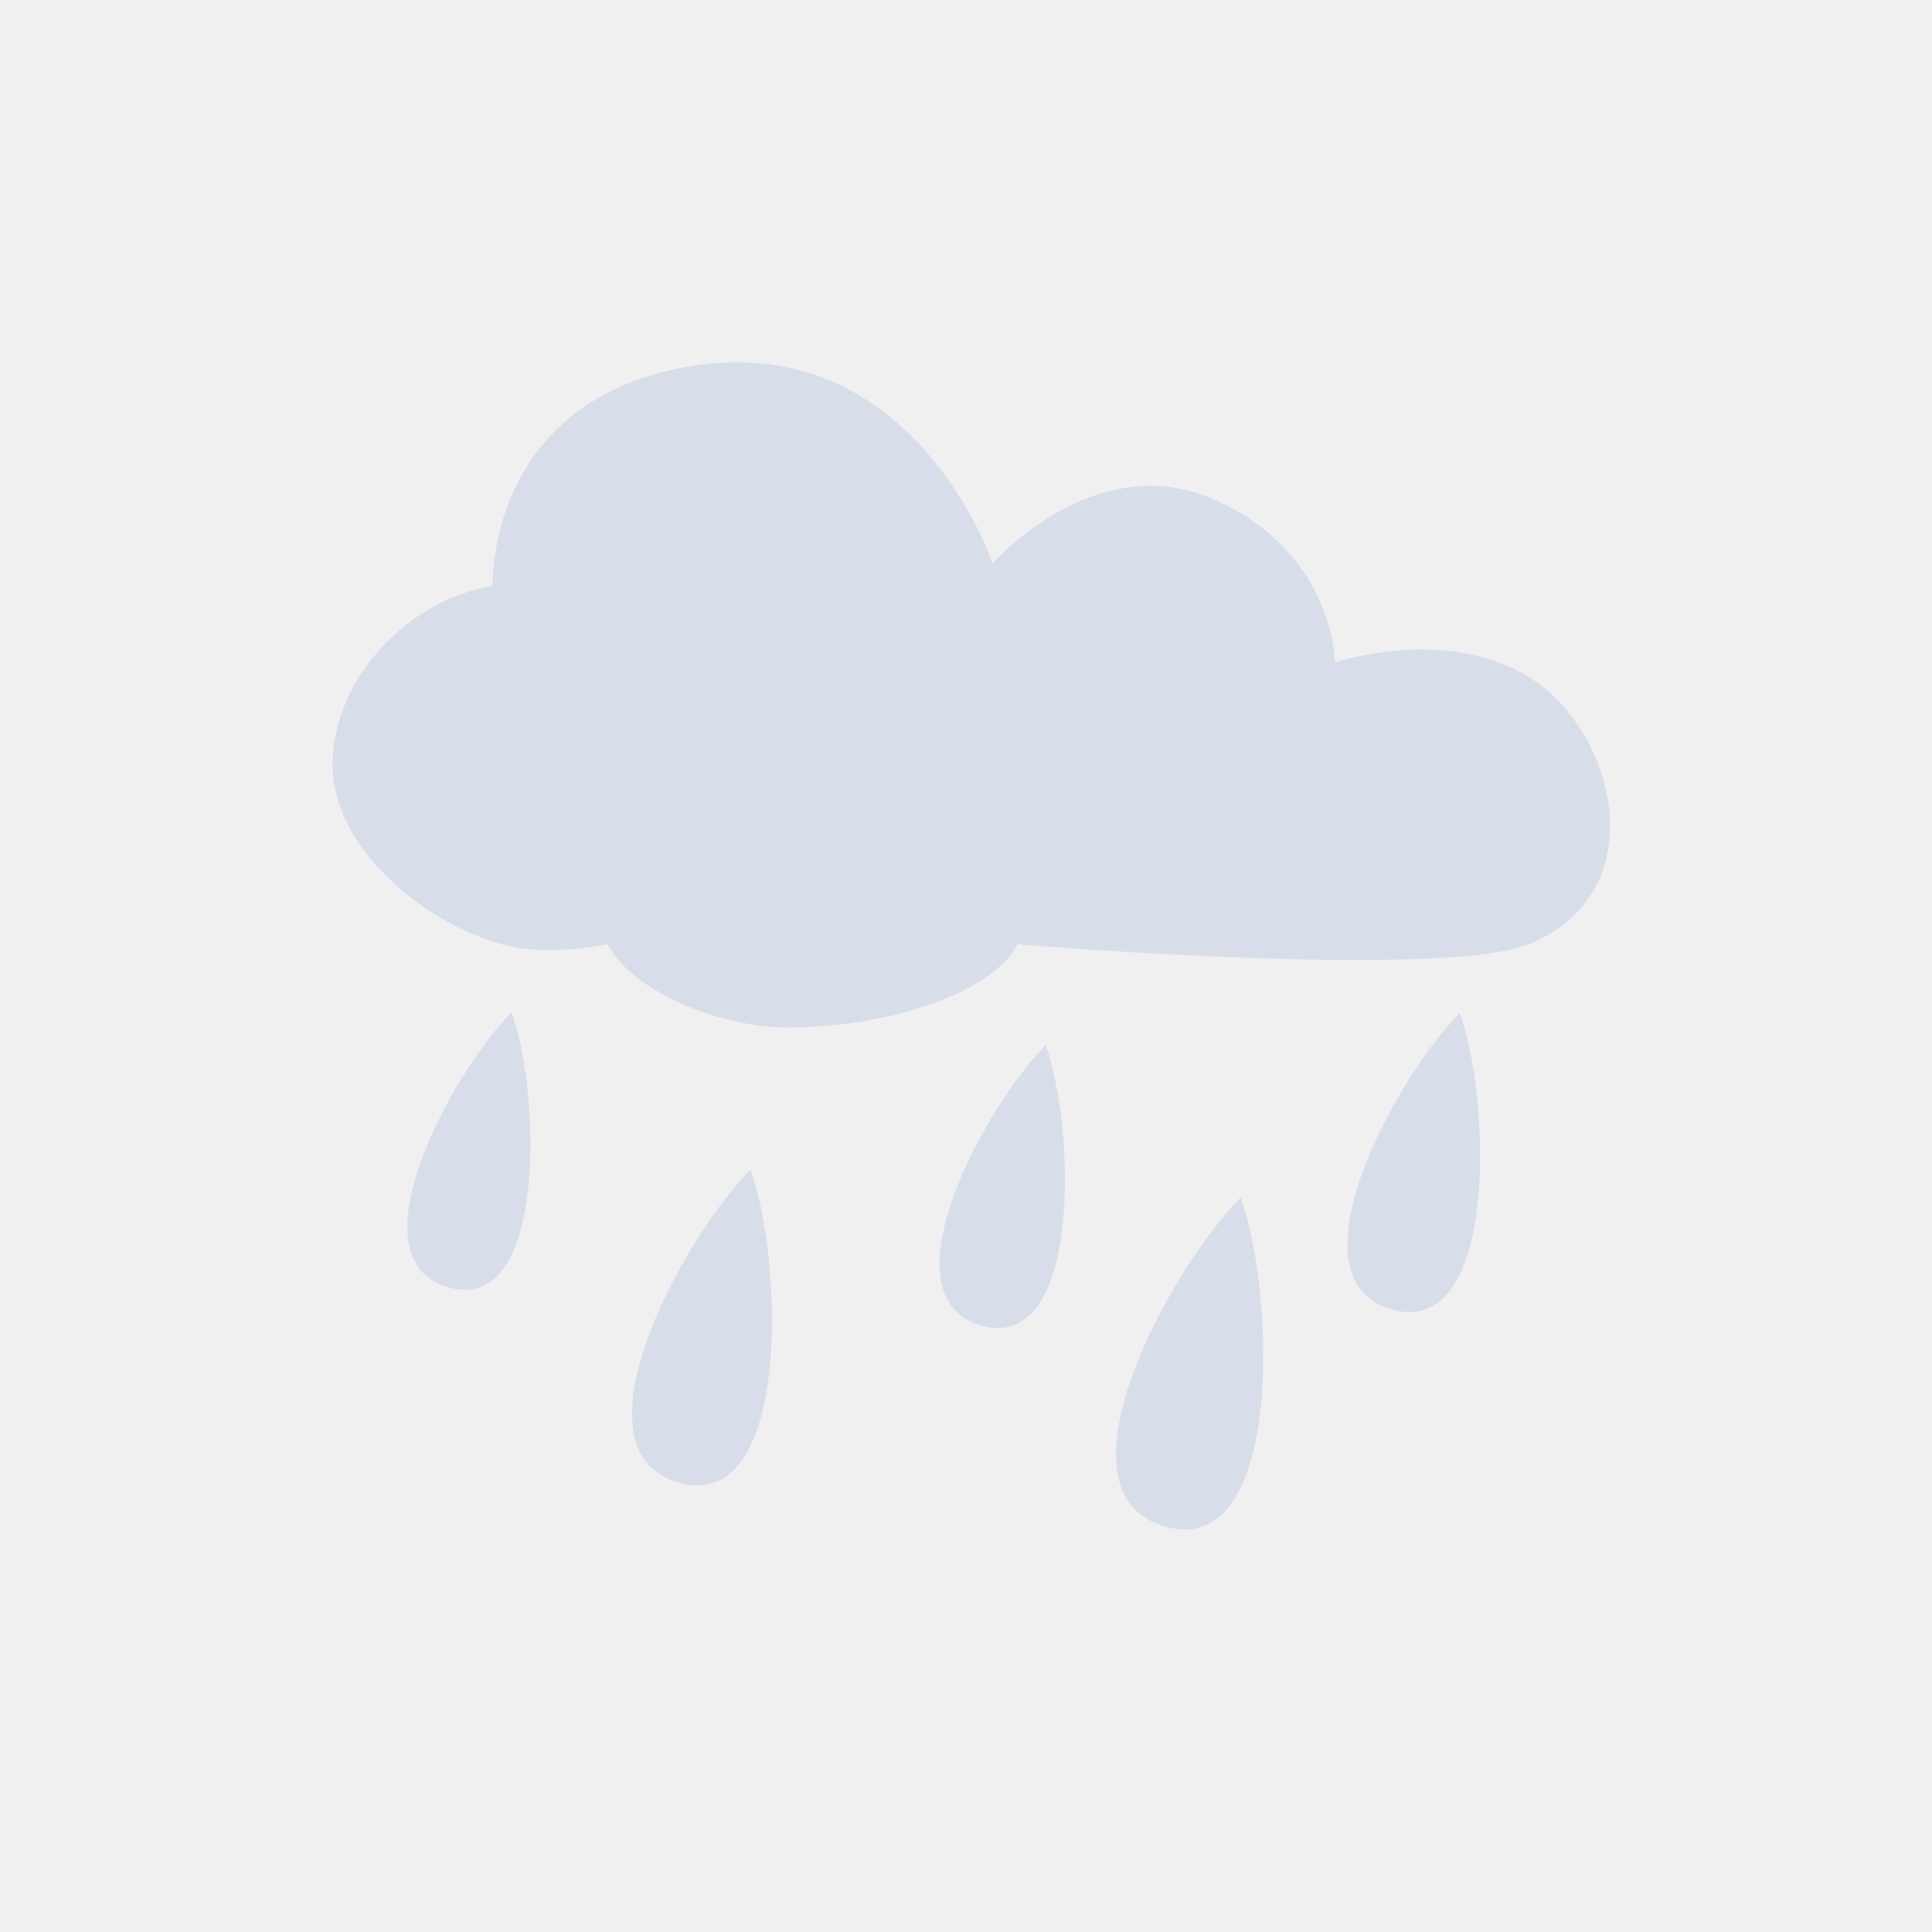
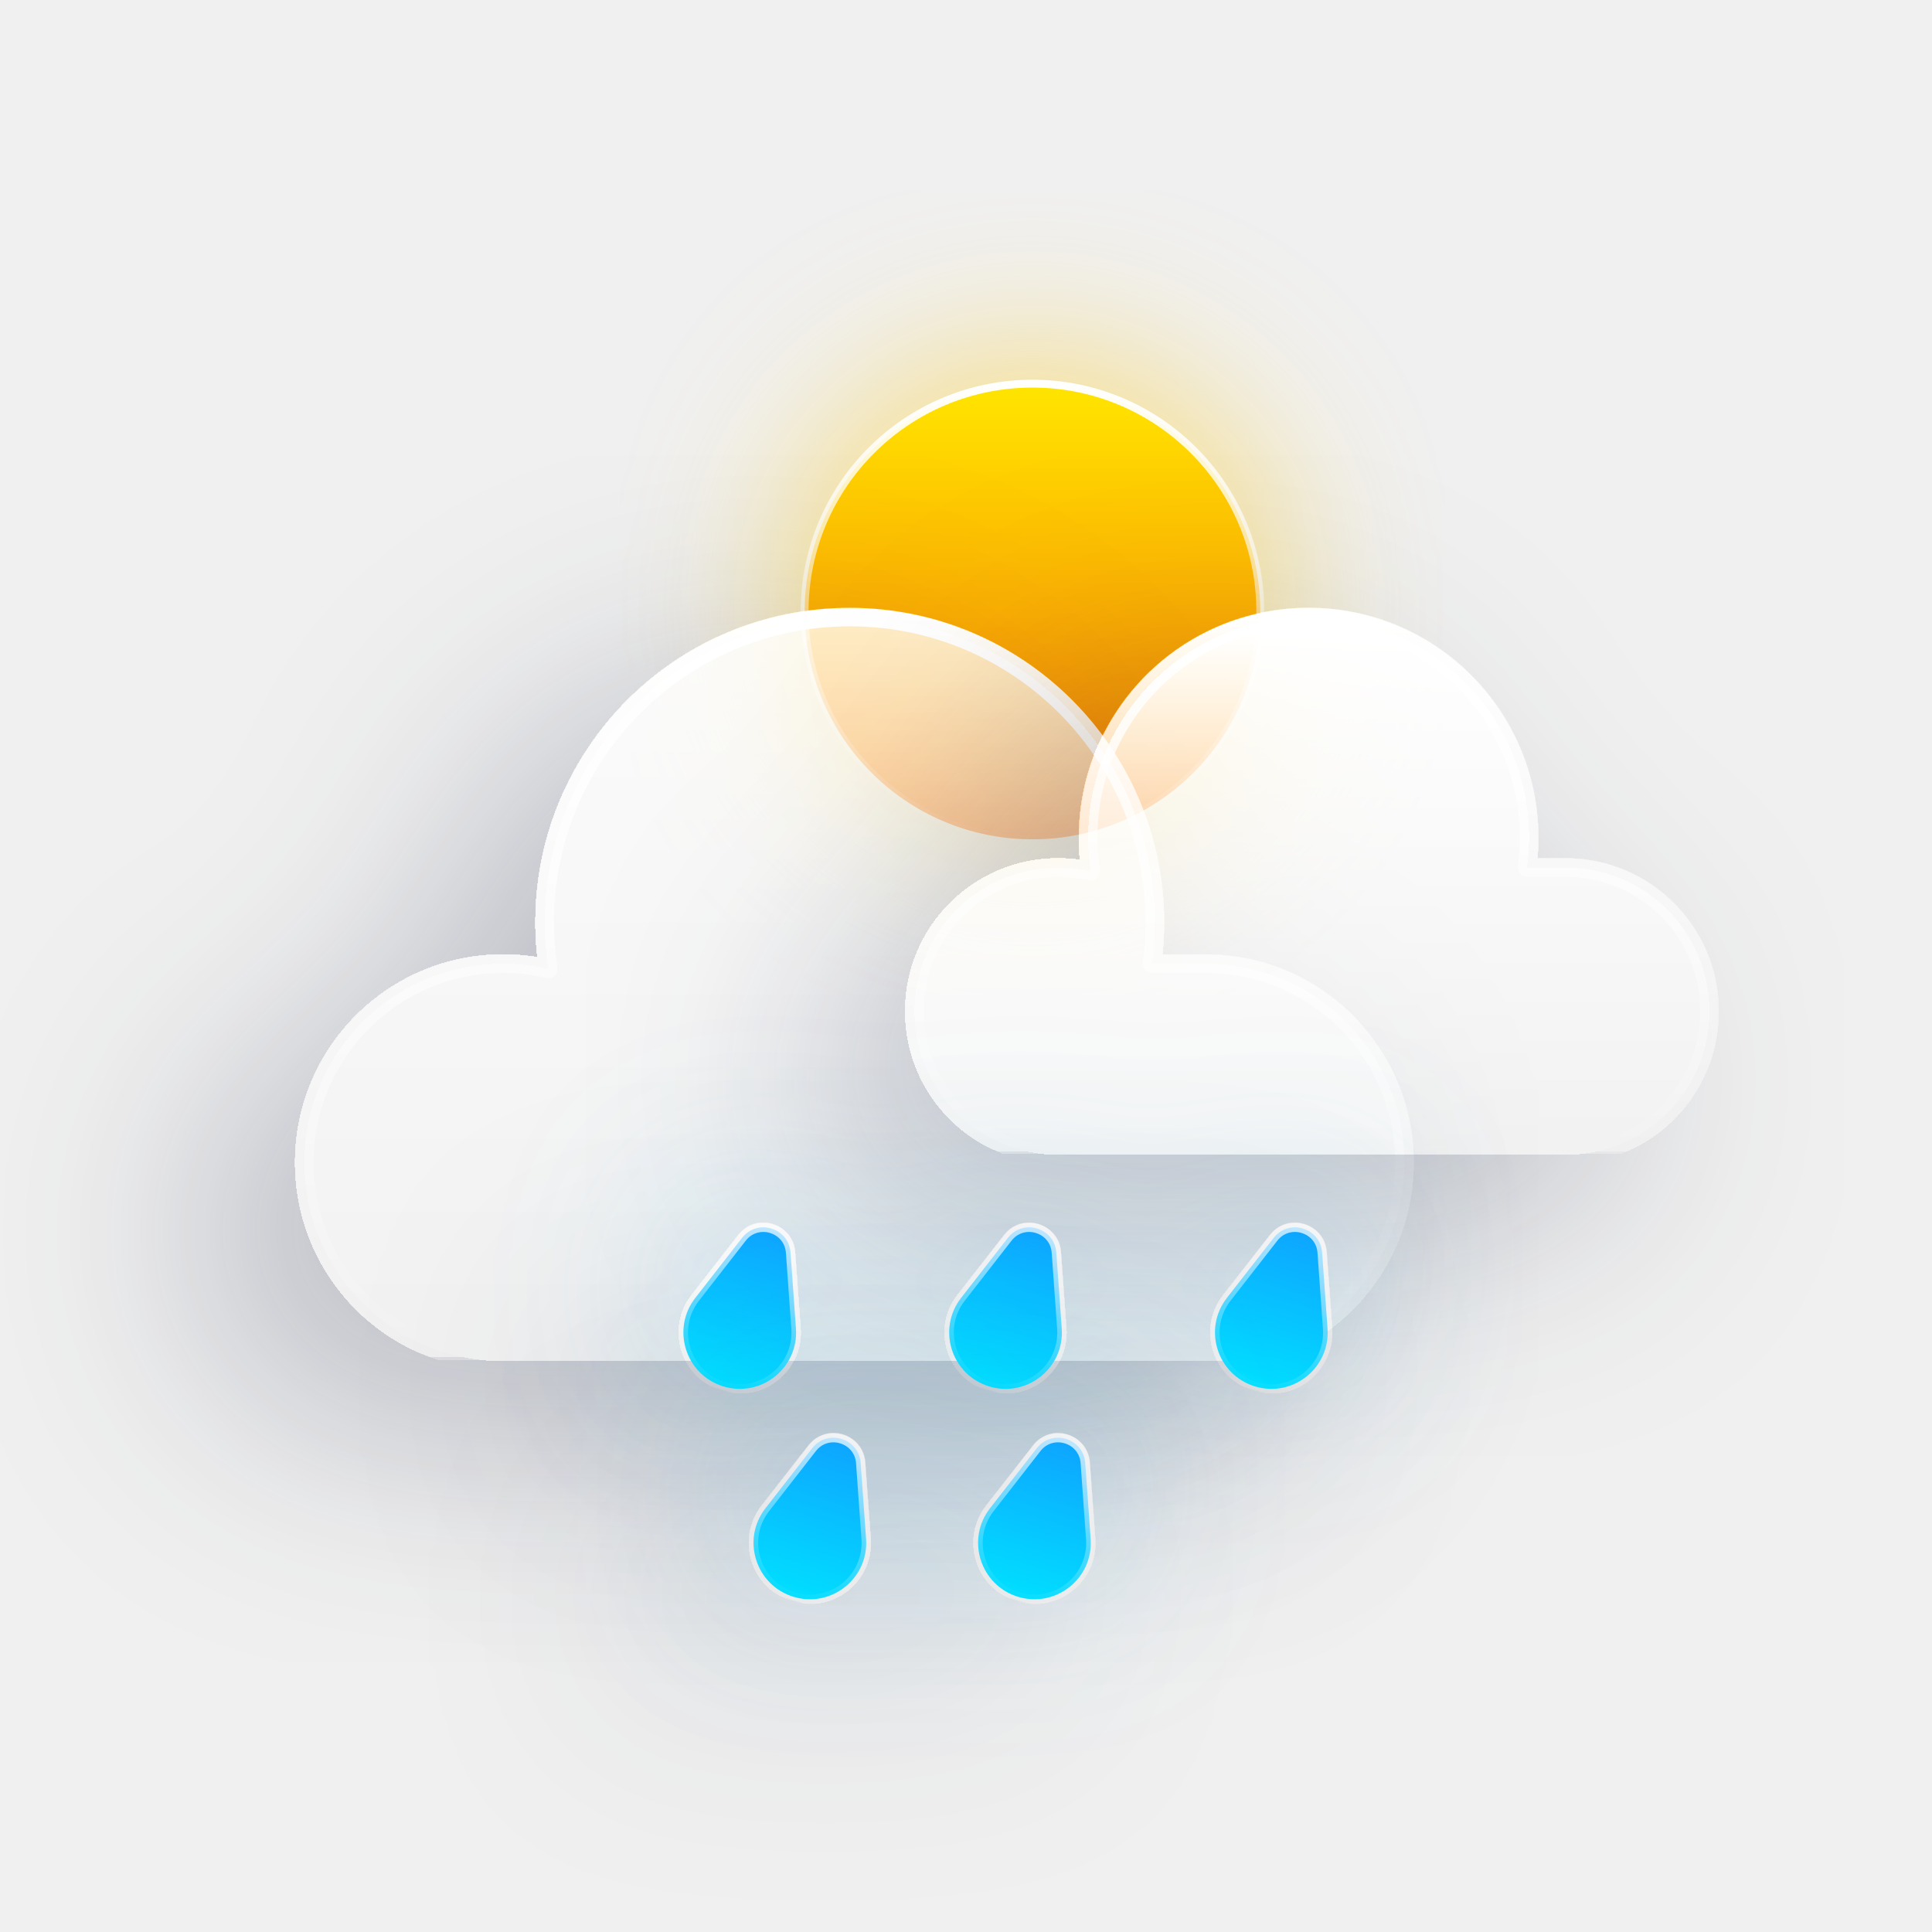
- <svg xmlns="http://www.w3.org/2000/svg" enable-background="new" viewBox="0 0 24 24">
-   <path d="m5.574 15.993c-1.224-0.343 0.029-2.66 0.781-3.417 0.362 1 0.443 3.76-0.781 3.417z" fill="#d8dee9" />
-   <path d="m8.435 18.419c-1.393-0.39 0.033-3.03 0.888-3.888 0.412 1.139 0.505 4.278-0.888 3.888" fill="#d8dee9" />
-   <path d="m12.194 16.467c-1.248-0.35 0.03-2.712 0.796-3.485 0.369 1.021 0.452 3.834-0.796 3.485z" fill="#d8dee9" />
-   <path d="m14.478 18.965c-1.465-0.41 0.035-3.183 0.934-4.09 0.433 1.198 0.531 4.5-0.934 4.09z" fill="#d8dee9" />
-   <path d="m17.292 16.269c-1.32-0.37 0.031-2.869 0.842-3.686 0.39 1.08 0.478 4.056-0.842 3.686z" fill="#d8dee9" />
-   <path d="m9.185 4.5c-0.154-1e-3 -0.311 7e-3 -0.478 0.03-2.67 0.358-2.588 2.745-2.588 2.745-1.094 0.194-1.988 1.188-1.988 2.228 0 1.039 1.143 1.96 2.1 2.228 0.57 0.159 1.313 0 1.313 0 0.338 0.621 1.454 1.034 2.232 1.034 1.268 0 2.564-0.438 2.865-1.034 0 0 5.254 0.438 6.343 0 1.586-0.637 1.093-2.629 0.038-3.302s-2.438-0.199-2.438-0.199-8e-3 -1.369-1.5-2.024-2.752 0.791-2.752 0.791-0.837-2.481-3.146-2.496z" fill="#d8dee9" />
+ <svg xmlns="http://www.w3.org/2000/svg" xmlns:xlink="http://www.w3.org/1999/xlink" enable-background="new" viewBox="0 0 48 48" version="1.1" id="svg6">
+   <defs id="defs6">
+     <filter id="filter0_d_2_127" x="340" y="419" width="338" height="261" filterUnits="userSpaceOnUse" color-interpolation-filters="sRGB">
+       <feFlood flood-opacity="0" result="BackgroundImageFix" id="feFlood11" />
+       <feColorMatrix in="SourceAlpha" type="matrix" values="0 0 0 0 0 0 0 0 0 0 0 0 0 0 0 0 0 0 127 0" result="hardAlpha" id="feColorMatrix11" />
+       <feOffset dx="-21" dy="15" id="feOffset11" />
+       <feGaussianBlur stdDeviation="25" id="feGaussianBlur11" />
+       <feComposite in2="hardAlpha" operator="out" id="feComposite11" />
+       <feColorMatrix type="matrix" values="0 0 0 0 0.114 0 0 0 0 0.149 0 0 0 0 0.275 0 0 0 0.25 0" id="feColorMatrix12" />
+       <feBlend mode="normal" in2="BackgroundImageFix" result="effect1_dropShadow_2_127" id="feBlend12" />
+       <feBlend mode="normal" in="SourceGraphic" in2="effect1_dropShadow_2_127" result="shape" id="feBlend13" />
+     </filter>
+     <linearGradient id="paint0_linear_2_127" x1="530" y1="402.5" x2="530" y2="637.5" gradientUnits="userSpaceOnUse">
+       <stop stop-color="white" id="stop23" />
+       <stop offset="1" stop-color="white" stop-opacity="0" id="stop24" />
+     </linearGradient>
+     <linearGradient id="paint1_linear_2_127" x1="530" y1="454" x2="530" y2="615" gradientUnits="userSpaceOnUse">
+       <stop stop-color="white" id="stop25" />
+       <stop offset="1" stop-color="white" stop-opacity="0" id="stop26" />
+     </linearGradient>
+     <mask id="path-1-inside-1_2_127" fill="#ffffff">
+       <path fill-rule="evenodd" clip-rule="evenodd" d="m 605.5,614.997 c 0.166,0.002 0.333,0.003 0.5,0.003 23.748,0 43,-19.252 43,-43 0,-23.748 -19.252,-43 -43,-43 -0.167,0 -0.334,10e-4 -0.5,0.003 V 529 h -11.109 c 0.402,-2.943 0.609,-5.947 0.609,-9 0,-36.451 -29.549,-66 -66,-66 -36.451,0 -66,29.549 -66,66 0,3.439 0.263,6.817 0.77,10.115 C 460.631,529.386 457.361,529 454,529 c -23.748,0 -43,19.252 -43,43 0,23.748 19.252,43 43,43 0.168,0 0.335,-10e-4 0.502,-0.003 L 454.5,615 h 151 z" id="path1-3" />
+     </mask>
+     <filter id="filter1_d_2_127" x="472" y="419" width="272" height="216.353" filterUnits="userSpaceOnUse" color-interpolation-filters="sRGB">
+       <feFlood flood-opacity="0" result="BackgroundImageFix" id="feFlood13" />
+       <feColorMatrix in="SourceAlpha" type="matrix" values="0 0 0 0 0 0 0 0 0 0 0 0 0 0 0 0 0 0 127 0" result="hardAlpha" id="feColorMatrix13" />
+       <feOffset dx="-21" dy="15" id="feOffset13" />
+       <feGaussianBlur stdDeviation="25" id="feGaussianBlur13" />
+       <feComposite in2="hardAlpha" operator="out" id="feComposite13" />
+       <feColorMatrix type="matrix" values="0 0 0 0 0.113 0 0 0 0 0.149 0 0 0 0 0.275 0 0 0 0.25 0" id="feColorMatrix14" />
+       <feBlend mode="normal" in2="BackgroundImageFix" result="effect1_dropShadow_2_127" id="feBlend14" />
+       <feBlend mode="normal" in="SourceGraphic" in2="effect1_dropShadow_2_127" result="shape" id="feBlend15" />
+     </filter>
+     <linearGradient id="paint2_linear_2_127" x1="637" y1="457.5" x2="637" y2="583.5" gradientUnits="userSpaceOnUse">
+       <stop stop-color="white" id="stop27" />
+       <stop offset="1" stop-color="white" stop-opacity="0" id="stop28" />
+     </linearGradient>
+     <linearGradient id="paint3_linear_2_127" x1="629" y1="454" x2="629" y2="570.353" gradientUnits="userSpaceOnUse">
+       <stop stop-color="white" id="stop29" />
+       <stop offset="1" stop-color="white" stop-opacity="0" id="stop30" />
+     </linearGradient>
+     <mask id="path-3-inside-2_2_127" fill="#ffffff">
+       <path fill-rule="evenodd" clip-rule="evenodd" d="m 683.563,570.351 c 0.12,10e-4 0.241,0.002 0.361,0.002 17.163,0 31.076,-13.913 31.076,-31.076 0,-17.162 -13.913,-31.075 -31.076,-31.075 -0.12,0 -0.241,0 -0.361,0.002 v -0.002 h -8.028 c 0.29,-2.127 0.44,-4.298 0.44,-6.505 0,-26.342 -21.355,-47.697 -47.698,-47.697 -26.342,0 -47.697,21.355 -47.697,47.697 0,2.486 0.19,4.927 0.556,7.31 -2.268,-0.527 -4.632,-0.805 -7.06,-0.805 -17.163,0 -31.076,13.913 -31.076,31.075 0,17.163 13.913,31.076 31.076,31.076 0.121,0 0.242,-10e-4 0.363,-0.002 l -0.002,0.002 h 109.126 z" id="path4-6" />
+     </mask>
+     <filter id="filter2_dd_2_127" x="421.002" y="537.031" width="253.4" height="149.955" filterUnits="userSpaceOnUse" color-interpolation-filters="sRGB">
+       <feFlood flood-opacity="0" result="BackgroundImageFix" id="feFlood15" />
+       <feColorMatrix in="SourceAlpha" type="matrix" values="0 0 0 0 0 0 0 0 0 0 0 0 0 0 0 0 0 0 127 0" result="hardAlpha" id="feColorMatrix15" />
+       <feOffset dx="-21" dy="15" id="feOffset15" />
+       <feGaussianBlur stdDeviation="25" id="feGaussianBlur15" />
+       <feComposite in2="hardAlpha" operator="out" id="feComposite15" />
+       <feColorMatrix type="matrix" values="0 0 0 0 0.113 0 0 0 0 0.149 0 0 0 0 0.275 0 0 0 0.25 0" id="feColorMatrix16" />
+       <feBlend mode="normal" in2="BackgroundImageFix" result="effect1_dropShadow_2_127" id="feBlend16" />
+       <feColorMatrix in="SourceAlpha" type="matrix" values="0 0 0 0 0 0 0 0 0 0 0 0 0 0 0 0 0 0 127 0" result="hardAlpha" id="feColorMatrix17" />
+       <feOffset dy="-7" id="feOffset17" />
+       <feGaussianBlur stdDeviation="20.5" id="feGaussianBlur17" />
+       <feComposite in2="hardAlpha" operator="out" id="feComposite17" />
+       <feColorMatrix type="matrix" values="0 0 0 0 0.138 0 0 0 0 0.741 0 0 0 0 1 0 0 0 0.3 0" id="feColorMatrix18" />
+       <feBlend mode="normal" in2="effect1_dropShadow_2_127" result="effect2_dropShadow_2_127" id="feBlend18" />
+       <feBlend mode="normal" in="SourceGraphic" in2="effect2_dropShadow_2_127" result="shape" id="feBlend19" />
+     </filter>
+     <linearGradient id="paint4_linear_2_127" x1="515.905" y1="573.585" x2="501.359" y2="621.404" gradientUnits="userSpaceOnUse">
+       <stop stop-color="#138EFF" id="stop31" />
+       <stop offset="1" stop-color="#00E0FF" id="stop32" />
+     </linearGradient>
+     <linearGradient id="paint5_linear_2_127" x1="515.905" y1="573.585" x2="501.359" y2="621.404" gradientUnits="userSpaceOnUse">
+       <stop stop-color="white" id="stop33" />
+       <stop offset="1" stop-color="white" stop-opacity="0" id="stop34" />
+     </linearGradient>
+     <linearGradient id="paint6_linear_2_127" x1="573.413" y1="573.585" x2="558.867" y2="621.404" gradientUnits="userSpaceOnUse">
+       <stop stop-color="#138EFF" id="stop35" />
+       <stop offset="1" stop-color="#00E0FF" id="stop36" />
+     </linearGradient>
+     <linearGradient id="paint7_linear_2_127" x1="573.413" y1="573.585" x2="558.867" y2="621.404" gradientUnits="userSpaceOnUse">
+       <stop stop-color="white" id="stop37" />
+       <stop offset="1" stop-color="white" stop-opacity="0" id="stop38" />
+     </linearGradient>
+     <linearGradient id="paint8_linear_2_127" x1="630.92" y1="573.585" x2="616.374" y2="621.404" gradientUnits="userSpaceOnUse">
+       <stop stop-color="#138EFF" id="stop39" />
+       <stop offset="1" stop-color="#00E0FF" id="stop40" />
+     </linearGradient>
+     <linearGradient id="paint9_linear_2_127" x1="630.92" y1="573.585" x2="616.374" y2="621.404" gradientUnits="userSpaceOnUse">
+       <stop stop-color="white" id="stop41" />
+       <stop offset="1" stop-color="white" stop-opacity="0" id="stop42" />
+     </linearGradient>
+     <filter id="filter3_dd_2_127" x="436.175" y="582.551" width="186.972" height="149.955" filterUnits="userSpaceOnUse" color-interpolation-filters="sRGB">
+       <feFlood flood-opacity="0" result="BackgroundImageFix" id="feFlood19" />
+       <feColorMatrix in="SourceAlpha" type="matrix" values="0 0 0 0 0 0 0 0 0 0 0 0 0 0 0 0 0 0 127 0" result="hardAlpha" id="feColorMatrix19" />
+       <feOffset dx="-21" dy="15" id="feOffset19" />
+       <feGaussianBlur stdDeviation="25" id="feGaussianBlur19" />
+       <feComposite in2="hardAlpha" operator="out" id="feComposite19" />
+       <feColorMatrix type="matrix" values="0 0 0 0 0.113 0 0 0 0 0.149 0 0 0 0 0.275 0 0 0 0.25 0" id="feColorMatrix20" />
+       <feBlend mode="normal" in2="BackgroundImageFix" result="effect1_dropShadow_2_127" id="feBlend20" />
+       <feColorMatrix in="SourceAlpha" type="matrix" values="0 0 0 0 0 0 0 0 0 0 0 0 0 0 0 0 0 0 127 0" result="hardAlpha" id="feColorMatrix21" />
+       <feOffset dy="-7" id="feOffset21" />
+       <feGaussianBlur stdDeviation="20.5" id="feGaussianBlur21" />
+       <feComposite in2="hardAlpha" operator="out" id="feComposite21" />
+       <feColorMatrix type="matrix" values="0 0 0 0 0.138 0 0 0 0 0.741 0 0 0 0 1 0 0 0 0.3 0" id="feColorMatrix22" />
+       <feBlend mode="normal" in2="effect1_dropShadow_2_127" result="effect2_dropShadow_2_127" id="feBlend22" />
+       <feBlend mode="normal" in="SourceGraphic" in2="effect2_dropShadow_2_127" result="shape" id="feBlend23" />
+     </filter>
+     <linearGradient id="paint10_linear_2_127" x1="531.079" y1="619.105" x2="516.533" y2="666.925" gradientUnits="userSpaceOnUse">
+       <stop stop-color="#138EFF" id="stop43" />
+       <stop offset="1" stop-color="#00E0FF" id="stop44" />
+     </linearGradient>
+     <linearGradient id="paint11_linear_2_127" x1="531.079" y1="619.105" x2="516.533" y2="666.925" gradientUnits="userSpaceOnUse">
+       <stop stop-color="white" id="stop45" />
+       <stop offset="1" stop-color="white" stop-opacity="0" id="stop46" />
+     </linearGradient>
+     <linearGradient id="paint12_linear_2_127" x1="579.666" y1="619.105" x2="565.12" y2="666.925" gradientUnits="userSpaceOnUse">
+       <stop stop-color="#138EFF" id="stop47" />
+       <stop offset="1" stop-color="#00E0FF" id="stop48" />
+     </linearGradient>
+     <linearGradient id="paint13_linear_2_127" x1="579.666" y1="619.105" x2="565.12" y2="666.925" gradientUnits="userSpaceOnUse">
+       <stop stop-color="white" id="stop49" />
+       <stop offset="1" stop-color="white" stop-opacity="0" id="stop50" />
+     </linearGradient>
+     <filter id="filter0_f_2_2" x="480" y="410" width="210" height="210" filterUnits="userSpaceOnUse" color-interpolation-filters="sRGB">
+       <feFlood flood-opacity="0" result="BackgroundImageFix" id="feFlood9-0" />
+       <feBlend mode="normal" in="SourceGraphic" in2="BackgroundImageFix" result="shape" id="feBlend9-9" />
+       <feGaussianBlur stdDeviation="22" result="effect1_foregroundBlur_2_2" id="feGaussianBlur9-1" />
+     </filter>
+     <linearGradient id="paint0_linear_2_2-7" x1="585" y1="458" x2="585" y2="576" gradientUnits="userSpaceOnUse" gradientTransform="matrix(0.09758567,0,0,0.09758567,-31.43654,-35.26014)">
+       <stop stop-color="#FFE600" id="stop15-5" />
+       <stop offset="1" stop-color="#FF7A00" id="stop16-3" />
+     </linearGradient>
+     <linearGradient id="paint1_linear_2_2-5" x1="585" y1="458" x2="585" y2="576" gradientUnits="userSpaceOnUse" gradientTransform="matrix(0.09758567,0,0,0.09758567,-31.43654,-35.26014)">
+       <stop stop-color="white" id="stop17-6" />
+       <stop offset="1" stop-color="white" stop-opacity="0" id="stop18-2" />
+     </linearGradient>
+     <mask maskUnits="userSpaceOnUse" id="mask4-9">
+       <g id="g6-1" transform="matrix(15.11521,0,0,15.11521,379.7553,392.6175)">
+         <g id="g5-2">
+           <path d="m 17.482,8.229 c 0,2.156 -1.748,3.903 -3.903,3.903 -2.156,0 -3.903,-1.748 -3.903,-3.903 0,-2.156 1.45,-1.654 3.606,-1.654 2.156,0 4.201,-0.502 4.201,1.654 z" fill="url(#paint2_linear_2_2)" id="path4-7" style="fill:url(#linearGradient6);stroke-width:0.066" />
+         </g>
+       </g>
+     </mask>
+     <linearGradient xlink:href="#paint2_linear_2_2" id="linearGradient6" gradientUnits="userSpaceOnUse" gradientTransform="matrix(0.06615854,0,0,0.06615854,-25.12406,-25.975)" x1="585" y1="458" x2="585" y2="576" />
+     <linearGradient id="paint2_linear_2_2" x1="585" y1="458" x2="585" y2="576" gradientUnits="userSpaceOnUse" gradientTransform="matrix(0.06615854,0,0,0.06615854,-25.12406,-25.975)">
+       <stop stop-color="#FFD600" id="stop19" />
+       <stop offset="1" stop-color="#FF7A00" id="stop20-6" />
+     </linearGradient>
+     <filter id="filter1_f_2_2-3" x="423" y="491" width="266" height="191" filterUnits="userSpaceOnUse" color-interpolation-filters="sRGB">
+       <feFlood flood-opacity="0" result="BackgroundImageFix" id="feFlood10-6" />
+       <feBlend mode="normal" in="SourceGraphic" in2="BackgroundImageFix" result="shape" id="feBlend10-7-0" />
+       <feGaussianBlur stdDeviation="7" result="effect1_foregroundBlur_2_2" id="feGaussianBlur10-6" />
+     </filter>
+     <filter id="filter0_d_2_127-3" x="340" y="419" width="338" height="261" filterUnits="userSpaceOnUse" color-interpolation-filters="sRGB">
+       <feFlood flood-opacity="0" result="BackgroundImageFix" id="feFlood11-6" />
+       <feColorMatrix in="SourceAlpha" type="matrix" values="0 0 0 0 0 0 0 0 0 0 0 0 0 0 0 0 0 0 127 0" result="hardAlpha" id="feColorMatrix11-7" />
+       <feOffset dx="-21" dy="15" id="feOffset11-5" />
+       <feGaussianBlur stdDeviation="25" id="feGaussianBlur11-3" />
+       <feComposite in2="hardAlpha" operator="out" id="feComposite11-5" />
+       <feColorMatrix type="matrix" values="0 0 0 0 0.114 0 0 0 0 0.149 0 0 0 0 0.275 0 0 0 0.25 0" id="feColorMatrix12-6" />
+       <feBlend mode="normal" in2="BackgroundImageFix" result="effect1_dropShadow_2_127" id="feBlend12-2" />
+       <feBlend mode="normal" in="SourceGraphic" in2="effect1_dropShadow_2_127" result="shape" id="feBlend13-9" />
+     </filter>
+     <linearGradient id="paint0_linear_2_127-1" x1="530" y1="402.5" x2="530" y2="637.5" gradientUnits="userSpaceOnUse">
+       <stop stop-color="white" id="stop23-2" />
+       <stop offset="1" stop-color="white" stop-opacity="0" id="stop24-7" />
+     </linearGradient>
+     <linearGradient id="paint1_linear_2_127-0" x1="530" y1="454" x2="530" y2="615" gradientUnits="userSpaceOnUse">
+       <stop stop-color="white" id="stop25-9" />
+       <stop offset="1" stop-color="white" stop-opacity="0" id="stop26-3" />
+     </linearGradient>
+     <mask id="path-1-inside-1_2_127-6" fill="#ffffff">
+       <path fill-rule="evenodd" clip-rule="evenodd" d="m 605.5,614.997 c 0.166,0.002 0.333,0.003 0.5,0.003 23.748,0 43,-19.252 43,-43 0,-23.748 -19.252,-43 -43,-43 -0.167,0 -0.334,10e-4 -0.5,0.003 V 529 h -11.109 c 0.402,-2.943 0.609,-5.947 0.609,-9 0,-36.451 -29.549,-66 -66,-66 -36.451,0 -66,29.549 -66,66 0,3.439 0.263,6.817 0.77,10.115 C 460.631,529.386 457.361,529 454,529 c -23.748,0 -43,19.252 -43,43 0,23.748 19.252,43 43,43 0.168,0 0.335,-10e-4 0.502,-0.003 L 454.5,615 h 151 z" id="path1-3-0" />
+     </mask>
+     <filter id="filter1_d_2_127-6" x="472" y="419" width="272" height="216.353" filterUnits="userSpaceOnUse" color-interpolation-filters="sRGB">
+       <feFlood flood-opacity="0" result="BackgroundImageFix" id="feFlood13-2" />
+       <feColorMatrix in="SourceAlpha" type="matrix" values="0 0 0 0 0 0 0 0 0 0 0 0 0 0 0 0 0 0 127 0" result="hardAlpha" id="feColorMatrix13-6" />
+       <feOffset dx="-21" dy="15" id="feOffset13-1" />
+       <feGaussianBlur stdDeviation="25" id="feGaussianBlur13-8" />
+       <feComposite in2="hardAlpha" operator="out" id="feComposite13-7" />
+       <feColorMatrix type="matrix" values="0 0 0 0 0.113 0 0 0 0 0.149 0 0 0 0 0.275 0 0 0 0.25 0" id="feColorMatrix14-9" />
+       <feBlend mode="normal" in2="BackgroundImageFix" result="effect1_dropShadow_2_127" id="feBlend14-2" />
+       <feBlend mode="normal" in="SourceGraphic" in2="effect1_dropShadow_2_127" result="shape" id="feBlend15-0" />
+     </filter>
+     <linearGradient id="paint2_linear_2_127-2" x1="637" y1="457.5" x2="637" y2="583.5" gradientUnits="userSpaceOnUse">
+       <stop stop-color="white" id="stop27-3" />
+       <stop offset="1" stop-color="white" stop-opacity="0" id="stop28-7" />
+     </linearGradient>
+     <linearGradient id="paint3_linear_2_127-5" x1="629" y1="454" x2="629" y2="570.353" gradientUnits="userSpaceOnUse">
+       <stop stop-color="white" id="stop29-9" />
+       <stop offset="1" stop-color="white" stop-opacity="0" id="stop30-2" />
+     </linearGradient>
+     <mask id="path-3-inside-2_2_127-2" fill="#ffffff">
+       <path fill-rule="evenodd" clip-rule="evenodd" d="m 683.563,570.351 c 0.12,10e-4 0.241,0.002 0.361,0.002 17.163,0 31.076,-13.913 31.076,-31.076 0,-17.162 -13.913,-31.075 -31.076,-31.075 -0.12,0 -0.241,0 -0.361,0.002 v -0.002 h -8.028 c 0.29,-2.127 0.44,-4.298 0.44,-6.505 0,-26.342 -21.355,-47.697 -47.698,-47.697 -26.342,0 -47.697,21.355 -47.697,47.697 0,2.486 0.19,4.927 0.556,7.31 -2.268,-0.527 -4.632,-0.805 -7.06,-0.805 -17.163,0 -31.076,13.913 -31.076,31.075 0,17.163 13.913,31.076 31.076,31.076 0.121,0 0.242,-10e-4 0.363,-0.002 l -0.002,0.002 h 109.126 z" id="path4-6-8" />
+     </mask>
+     <filter id="filter2_dd_2_127-9" x="421.002" y="537.031" width="253.4" height="149.955" filterUnits="userSpaceOnUse" color-interpolation-filters="sRGB">
+       <feFlood flood-opacity="0" result="BackgroundImageFix" id="feFlood15-7" />
+       <feColorMatrix in="SourceAlpha" type="matrix" values="0 0 0 0 0 0 0 0 0 0 0 0 0 0 0 0 0 0 127 0" result="hardAlpha" id="feColorMatrix15-3" />
+       <feOffset dx="-21" dy="15" id="feOffset15-6" />
+       <feGaussianBlur stdDeviation="25" id="feGaussianBlur15-1" />
+       <feComposite in2="hardAlpha" operator="out" id="feComposite15-2" />
+       <feColorMatrix type="matrix" values="0 0 0 0 0.113 0 0 0 0 0.149 0 0 0 0 0.275 0 0 0 0.25 0" id="feColorMatrix16-9" />
+       <feBlend mode="normal" in2="BackgroundImageFix" result="effect1_dropShadow_2_127" id="feBlend16-3" />
+       <feColorMatrix in="SourceAlpha" type="matrix" values="0 0 0 0 0 0 0 0 0 0 0 0 0 0 0 0 0 0 127 0" result="hardAlpha" id="feColorMatrix17-1" />
+       <feOffset dy="-7" id="feOffset17-9" />
+       <feGaussianBlur stdDeviation="20.5" id="feGaussianBlur17-4" />
+       <feComposite in2="hardAlpha" operator="out" id="feComposite17-7" />
+       <feColorMatrix type="matrix" values="0 0 0 0 0.138 0 0 0 0 0.741 0 0 0 0 1 0 0 0 0.3 0" id="feColorMatrix18-8" />
+       <feBlend mode="normal" in2="effect1_dropShadow_2_127" result="effect2_dropShadow_2_127" id="feBlend18-4" />
+       <feBlend mode="normal" in="SourceGraphic" in2="effect2_dropShadow_2_127" result="shape" id="feBlend19-5" />
+     </filter>
+     <linearGradient id="paint4_linear_2_127-0" x1="515.905" y1="573.585" x2="501.359" y2="621.404" gradientUnits="userSpaceOnUse">
+       <stop stop-color="#138EFF" id="stop31-3" />
+       <stop offset="1" stop-color="#00E0FF" id="stop32-6" />
+     </linearGradient>
+     <linearGradient id="paint5_linear_2_127-1" x1="515.905" y1="573.585" x2="501.359" y2="621.404" gradientUnits="userSpaceOnUse">
+       <stop stop-color="white" id="stop33-0" />
+       <stop offset="1" stop-color="white" stop-opacity="0" id="stop34-6" />
+     </linearGradient>
+     <linearGradient id="paint6_linear_2_127-3" x1="573.413" y1="573.585" x2="558.867" y2="621.404" gradientUnits="userSpaceOnUse">
+       <stop stop-color="#138EFF" id="stop35-2" />
+       <stop offset="1" stop-color="#00E0FF" id="stop36-0" />
+     </linearGradient>
+     <linearGradient id="paint7_linear_2_127-6" x1="573.413" y1="573.585" x2="558.867" y2="621.404" gradientUnits="userSpaceOnUse">
+       <stop stop-color="white" id="stop37-1" />
+       <stop offset="1" stop-color="white" stop-opacity="0" id="stop38-5" />
+     </linearGradient>
+     <linearGradient id="paint8_linear_2_127-5" x1="630.92" y1="573.585" x2="616.374" y2="621.404" gradientUnits="userSpaceOnUse">
+       <stop stop-color="#138EFF" id="stop39-4" />
+       <stop offset="1" stop-color="#00E0FF" id="stop40-7" />
+     </linearGradient>
+     <linearGradient id="paint9_linear_2_127-6" x1="630.92" y1="573.585" x2="616.374" y2="621.404" gradientUnits="userSpaceOnUse">
+       <stop stop-color="white" id="stop41-5" />
+       <stop offset="1" stop-color="white" stop-opacity="0" id="stop42-6" />
+     </linearGradient>
+     <filter id="filter3_dd_2_127-9" x="436.175" y="582.551" width="186.972" height="149.955" filterUnits="userSpaceOnUse" color-interpolation-filters="sRGB">
+       <feFlood flood-opacity="0" result="BackgroundImageFix" id="feFlood19-3" />
+       <feColorMatrix in="SourceAlpha" type="matrix" values="0 0 0 0 0 0 0 0 0 0 0 0 0 0 0 0 0 0 127 0" result="hardAlpha" id="feColorMatrix19-7" />
+       <feOffset dx="-21" dy="15" id="feOffset19-4" />
+       <feGaussianBlur stdDeviation="25" id="feGaussianBlur19-5" />
+       <feComposite in2="hardAlpha" operator="out" id="feComposite19-2" />
+       <feColorMatrix type="matrix" values="0 0 0 0 0.113 0 0 0 0 0.149 0 0 0 0 0.275 0 0 0 0.25 0" id="feColorMatrix20-5" />
+       <feBlend mode="normal" in2="BackgroundImageFix" result="effect1_dropShadow_2_127" id="feBlend20-4" />
+       <feColorMatrix in="SourceAlpha" type="matrix" values="0 0 0 0 0 0 0 0 0 0 0 0 0 0 0 0 0 0 127 0" result="hardAlpha" id="feColorMatrix21-7" />
+       <feOffset dy="-7" id="feOffset21-4" />
+       <feGaussianBlur stdDeviation="20.5" id="feGaussianBlur21-4" />
+       <feComposite in2="hardAlpha" operator="out" id="feComposite21-3" />
+       <feColorMatrix type="matrix" values="0 0 0 0 0.138 0 0 0 0 0.741 0 0 0 0 1 0 0 0 0.3 0" id="feColorMatrix22-0" />
+       <feBlend mode="normal" in2="effect1_dropShadow_2_127" result="effect2_dropShadow_2_127" id="feBlend22-7" />
+       <feBlend mode="normal" in="SourceGraphic" in2="effect2_dropShadow_2_127" result="shape" id="feBlend23-8" />
+     </filter>
+     <linearGradient id="paint10_linear_2_127-6" x1="531.079" y1="619.105" x2="516.533" y2="666.925" gradientUnits="userSpaceOnUse">
+       <stop stop-color="#138EFF" id="stop43-8" />
+       <stop offset="1" stop-color="#00E0FF" id="stop44-8" />
+     </linearGradient>
+     <linearGradient id="paint11_linear_2_127-4" x1="531.079" y1="619.105" x2="516.533" y2="666.925" gradientUnits="userSpaceOnUse">
+       <stop stop-color="white" id="stop45-3" />
+       <stop offset="1" stop-color="white" stop-opacity="0" id="stop46-1" />
+     </linearGradient>
+     <linearGradient id="paint12_linear_2_127-4" x1="579.666" y1="619.105" x2="565.12" y2="666.925" gradientUnits="userSpaceOnUse">
+       <stop stop-color="#138EFF" id="stop47-9" />
+       <stop offset="1" stop-color="#00E0FF" id="stop48-2" />
+     </linearGradient>
+     <linearGradient id="paint13_linear_2_127-0" x1="579.666" y1="619.105" x2="565.12" y2="666.925" gradientUnits="userSpaceOnUse">
+       <stop stop-color="white" id="stop49-6" />
+       <stop offset="1" stop-color="white" stop-opacity="0" id="stop50-8" />
+     </linearGradient>
+   </defs>
+   <circle cx="585" cy="515" r="61" fill="#ffc701" fill-opacity="0.5" id="circle1" transform="matrix(0.09758571,0,0,0.09758571,-31.43654,-35.26014)" style="filter:url(#filter0_f_2_2)" />
+   <circle cx="25.651" cy="15.192" r="5.66" stroke-width="0.195" id="circle2-2" style="fill:url(#paint0_linear_2_2-7);stroke:url(#paint1_linear_2_2-5)" />
+   <g id="g50-2" transform="matrix(0.1148303,0,0,0.1148303,-39.63291,-36.80151)">
+     <g filter="url(#filter0_d_2_127)" data-figma-bg-blur-radius="14" id="g3-6" style="filter:url(#filter0_d_2_127-3)">
+       <mask id="mask2-6" fill="#ffffff">
+         <path fill-rule="evenodd" clip-rule="evenodd" d="m 605.5,614.997 c 0.166,0.002 0.333,0.003 0.5,0.003 23.748,0 43,-19.252 43,-43 0,-23.748 -19.252,-43 -43,-43 -0.167,0 -0.334,10e-4 -0.5,0.003 V 529 h -11.109 c 0.402,-2.943 0.609,-5.947 0.609,-9 0,-36.451 -29.549,-66 -66,-66 -36.451,0 -66,29.549 -66,66 0,3.439 0.263,6.817 0.77,10.115 C 460.631,529.386 457.361,529 454,529 c -23.748,0 -43,19.252 -43,43 0,23.748 19.252,43 43,43 0.168,0 0.335,-10e-4 0.502,-0.003 L 454.5,615 h 151 z" id="path2-7-4" />
+       </mask>
+       <path fill-rule="evenodd" clip-rule="evenodd" d="m 605.5,614.997 c 0.166,0.002 0.333,0.003 0.5,0.003 23.748,0 43,-19.252 43,-43 0,-23.748 -19.252,-43 -43,-43 -0.167,0 -0.334,10e-4 -0.5,0.003 V 529 h -11.109 c 0.402,-2.943 0.609,-5.947 0.609,-9 0,-36.451 -29.549,-66 -66,-66 -36.451,0 -66,29.549 -66,66 0,3.439 0.263,6.817 0.77,10.115 C 460.631,529.386 457.361,529 454,529 c -23.748,0 -43,19.252 -43,43 0,23.748 19.252,43 43,43 0.168,0 0.335,-10e-4 0.502,-0.003 L 454.5,615 h 151 z" shape-rendering="crispEdges" id="path3-5-9" style="fill:url(#paint0_linear_2_127-1)" />
+       <path d="m 605.5,614.997 0.023,-2 c -0.535,-0.006 -1.049,0.202 -1.429,0.578 -0.38,0.376 -0.594,0.888 -0.594,1.422 z m 0,-85.994 h -2 c 0,0.534 0.214,1.046 0.594,1.422 0.38,0.376 0.894,0.584 1.429,0.578 z m 0,-0.003 h 2 c 0,-1.105 -0.895,-2 -2,-2 z m -11.109,0 -1.981,-0.27 c -0.078,0.572 0.095,1.15 0.475,1.585 0.38,0.435 0.929,0.685 1.506,0.685 z m -130.621,1.115 -0.452,1.948 c 0.646,0.15 1.325,-0.03 1.812,-0.481 0.487,-0.452 0.718,-1.115 0.617,-1.771 z m -9.268,84.882 1.57,1.24 c 0.477,-0.605 0.565,-1.43 0.225,-2.122 -0.34,-0.692 -1.047,-1.127 -1.818,-1.118 z M 454.5,615 l -1.569,-1.24 c -0.476,0.602 -0.565,1.422 -0.231,2.112 0.334,0.69 1.033,1.128 1.8,1.128 z m 151,0 v 2 c 1.105,0 2,-0.895 2,-2 z m -0.023,1.997 c 0.174,0.002 0.348,0.003 0.523,0.003 v -4 c -0.159,0 -0.318,-10e-4 -0.477,-0.003 z M 606,617 c 24.853,0 45,-20.147 45,-45 h -4 c 0,22.644 -18.356,41 -41,41 z m 45,-45 c 0,-24.853 -20.147,-45 -45,-45 v 4 c 22.644,0 41,18.356 41,41 z m -45,-45 c -0.174,0 -0.349,10e-4 -0.523,0.003 l 0.046,4 C 605.682,531.001 605.841,531 606,531 Z m -2.5,2 v 0.003 h 4 V 529 Z m -9.109,2 H 605.5 v -4 h -11.109 z m 1.982,-1.73 C 596.787,526.238 597,523.143 597,520 h -4 c 0,2.962 -0.201,5.876 -0.59,8.73 z M 597,520 c 0,-37.555 -30.445,-68 -68,-68 v 4 c 35.346,0 64,28.654 64,64 z m -68,-68 c -37.555,0 -68,30.445 -68,68 h 4 c 0,-35.346 28.654,-64 64,-64 z m -68,68 c 0,3.542 0.271,7.021 0.793,10.419 l 3.954,-0.608 C 465.255,526.614 465,523.337 465,520 Z m 3.223,8.167 C 460.937,527.403 457.514,527 454,527 v 4 c 3.207,0 6.326,0.368 9.318,1.063 z M 454,527 c -24.853,0 -45,20.147 -45,45 h 4 c 0,-22.644 18.356,-41 41,-41 z m -45,45 c 0,24.853 20.147,45 45,45 v -4 c -22.644,0 -41,-18.356 -41,-41 z m 45,45 c 0.175,0 0.35,-10e-4 0.525,-0.003 l -0.046,-4 C 454.32,612.999 454.16,613 454,613 Z m 2.069,-0.76 0.003,-0.003 -3.139,-2.48 -0.002,0.003 z M 605.5,613 h -151 v 4 h 151 z m -2,1.997 V 615 h 4 v -0.003 z" id="path5-3-5" style="fill:url(#paint1_linear_2_127-0)" />
+     </g>
+     <g filter="url(#filter1_d_2_127)" data-figma-bg-blur-radius="14" id="g6-5-0" style="filter:url(#filter1_d_2_127-6)">
+       <mask id="mask6-4" fill="#ffffff">
+         <path fill-rule="evenodd" clip-rule="evenodd" d="m 683.563,570.351 c 0.12,10e-4 0.241,0.002 0.361,0.002 17.163,0 31.076,-13.913 31.076,-31.076 0,-17.162 -13.913,-31.075 -31.076,-31.075 -0.12,0 -0.241,0 -0.361,0.002 v -0.002 h -8.028 c 0.29,-2.127 0.44,-4.298 0.44,-6.505 0,-26.342 -21.355,-47.697 -47.698,-47.697 -26.342,0 -47.697,21.355 -47.697,47.697 0,2.486 0.19,4.927 0.556,7.31 -2.268,-0.527 -4.632,-0.805 -7.06,-0.805 -17.163,0 -31.076,13.913 -31.076,31.075 0,17.163 13.913,31.076 31.076,31.076 0.121,0 0.242,-10e-4 0.363,-0.002 l -0.002,0.002 h 109.126 z" id="path6-6-8" />
+       </mask>
+       <path fill-rule="evenodd" clip-rule="evenodd" d="m 683.563,570.351 c 0.12,10e-4 0.241,0.002 0.361,0.002 17.163,0 31.076,-13.913 31.076,-31.076 0,-17.162 -13.913,-31.075 -31.076,-31.075 -0.12,0 -0.241,0 -0.361,0.002 v -0.002 h -8.028 c 0.29,-2.127 0.44,-4.298 0.44,-6.505 0,-26.342 -21.355,-47.697 -47.698,-47.697 -26.342,0 -47.697,21.355 -47.697,47.697 0,2.486 0.19,4.927 0.556,7.31 -2.268,-0.527 -4.632,-0.805 -7.06,-0.805 -17.163,0 -31.076,13.913 -31.076,31.075 0,17.163 13.913,31.076 31.076,31.076 0.121,0 0.242,-10e-4 0.363,-0.002 l -0.002,0.002 h 109.126 z" shape-rendering="crispEdges" id="path7-7" style="fill:url(#paint2_linear_2_127-2)" />
+       <path d="m 683.563,570.351 0.023,-2 c -0.534,-0.006 -1.049,0.202 -1.429,0.578 -0.38,0.375 -0.594,0.887 -0.594,1.422 z m 0,-62.147 h -2 c 0,0.534 0.214,1.046 0.594,1.422 0.38,0.376 0.894,0.584 1.429,0.578 z m 0,-0.002 h 2 c 0,-1.105 -0.895,-2 -2,-2 z m -8.028,0 -1.982,-0.271 c -0.078,0.573 0.096,1.151 0.475,1.586 0.38,0.435 0.929,0.685 1.507,0.685 z m -94.399,0.805 -0.452,1.948 c 0.646,0.151 1.325,-0.03 1.812,-0.481 0.487,-0.451 0.718,-1.115 0.617,-1.771 z m -6.697,61.344 1.569,1.239 c 0.478,-0.605 0.565,-1.43 0.225,-2.122 -0.34,-0.691 -1.047,-1.126 -1.817,-1.117 z m -0.002,0.002 -1.57,-1.239 c -0.475,0.601 -0.564,1.421 -0.23,2.111 0.334,0.69 1.033,1.128 1.8,1.128 z m 109.126,0 v 2 c 1.105,0 2,-0.895 2,-2 z m -0.023,1.998 c 0.128,10e-4 0.256,0.002 0.384,0.002 v -4 c -0.113,0 -0.225,-10e-4 -0.338,-0.002 z m 0.384,0.002 c 18.268,0 33.076,-14.809 33.076,-33.076 h -4 c 0,16.058 -13.018,29.076 -29.076,29.076 z M 717,539.277 c 0,-18.267 -14.808,-33.075 -33.076,-33.075 v 4 c 16.058,0 29.076,13.017 29.076,29.075 z m -33.076,-33.075 c -0.128,0 -0.256,0 -0.384,0.002 l 0.046,4 c 0.113,-0.002 0.225,-0.002 0.338,-0.002 z m -2.361,2 v 0.002 h 4 v -0.002 z m -6.028,2 h 8.028 v -4 h -8.028 z m 1.982,-1.73 c 0.302,-2.216 0.458,-4.478 0.458,-6.775 h -4 c 0,2.116 -0.144,4.197 -0.422,6.234 z m 0.458,-6.775 C 677.975,474.25 655.724,452 628.277,452 v 4 c 25.238,0 45.698,20.459 45.698,45.697 z M 628.277,452 c -27.447,0 -49.697,22.25 -49.697,49.697 h 4 C 582.58,476.459 603.039,456 628.277,456 Z m -49.697,49.697 c 0,2.588 0.198,5.131 0.58,7.614 l 3.953,-0.608 c -0.351,-2.282 -0.533,-4.622 -0.533,-7.006 z m 3.009,5.362 c -2.416,-0.561 -4.931,-0.857 -7.513,-0.857 v 4 c 2.275,0 4.487,0.261 6.608,0.753 z m -7.513,-0.857 C 555.808,506.202 541,521.01 541,539.277 h 4 c 0,-16.058 13.018,-29.075 29.076,-29.075 z M 541,539.277 c 0,18.267 14.808,33.076 33.076,33.076 v -4 C 558.018,568.353 545,555.335 545,539.277 Z m 33.076,33.076 c 0.128,0 0.257,-10e-4 0.385,-0.002 l -0.045,-4 c -0.113,10e-4 -0.227,0.002 -0.34,0.002 z m 1.931,-0.761 0.001,-0.002 -3.139,-2.478 -0.002,0.002 z m 107.556,-3.239 H 574.437 v 4 h 109.126 z m -2,1.998 v 0.002 h 4 v -0.002 z" id="path8-1" style="fill:url(#paint3_linear_2_127-5)" />
+     </g>
+     <g filter="url(#filter2_dd_2_127)" id="g9-7" style="filter:url(#filter2_dd_2_127-9)">
+       <path d="m 505.708,588.3 c 3.302,-4.238 10.09,-2.173 10.473,3.186 l 1.173,16.433 c 0.609,8.528 -7.523,15.017 -15.704,12.529 -8.18,-2.489 -11.322,-12.407 -6.067,-19.152 z" stroke-width="2" id="path9-2" style="fill:url(#paint4_linear_2_127-0);stroke:url(#paint5_linear_2_127-1)" />
+       <path d="m 563.215,588.3 c 3.302,-4.238 10.091,-2.173 10.473,3.186 l 1.174,16.433 c 0.609,8.528 -7.524,15.017 -15.704,12.529 -8.181,-2.489 -11.323,-12.407 -6.068,-19.152 z" stroke-width="2" id="path10-7" style="fill:url(#paint6_linear_2_127-3);stroke:url(#paint7_linear_2_127-6)" />
+       <path d="m 620.723,588.3 c 3.301,-4.238 10.09,-2.173 10.473,3.186 l 1.173,16.433 c 0.609,8.528 -7.524,15.017 -15.704,12.529 -8.18,-2.489 -11.323,-12.407 -6.068,-19.152 z" stroke-width="2" id="path11-2" style="fill:url(#paint8_linear_2_127-5);stroke:url(#paint9_linear_2_127-6)" />
+     </g>
+     <g filter="url(#filter3_dd_2_127)" id="g11-2" style="filter:url(#filter3_dd_2_127-9)">
+       <path d="m 520.882,633.82 c 3.301,-4.237 10.09,-2.173 10.472,3.186 l 1.174,16.433 c 0.609,8.529 -7.524,15.017 -15.704,12.529 -8.18,-2.488 -11.323,-12.407 -6.068,-19.151 z" stroke-width="2" id="path12-6" style="fill:url(#paint10_linear_2_127-6);stroke:url(#paint11_linear_2_127-4)" />
+       <path d="m 569.468,633.82 c 3.302,-4.237 10.091,-2.173 10.473,3.186 l 1.174,16.433 c 0.609,8.529 -7.524,15.017 -15.704,12.529 -8.18,-2.488 -11.323,-12.407 -6.068,-19.151 z" stroke-width="2" id="path13-1" style="fill:url(#paint12_linear_2_127-4);stroke:url(#paint13_linear_2_127-0)" />
+     </g>
+   </g>
</svg>
